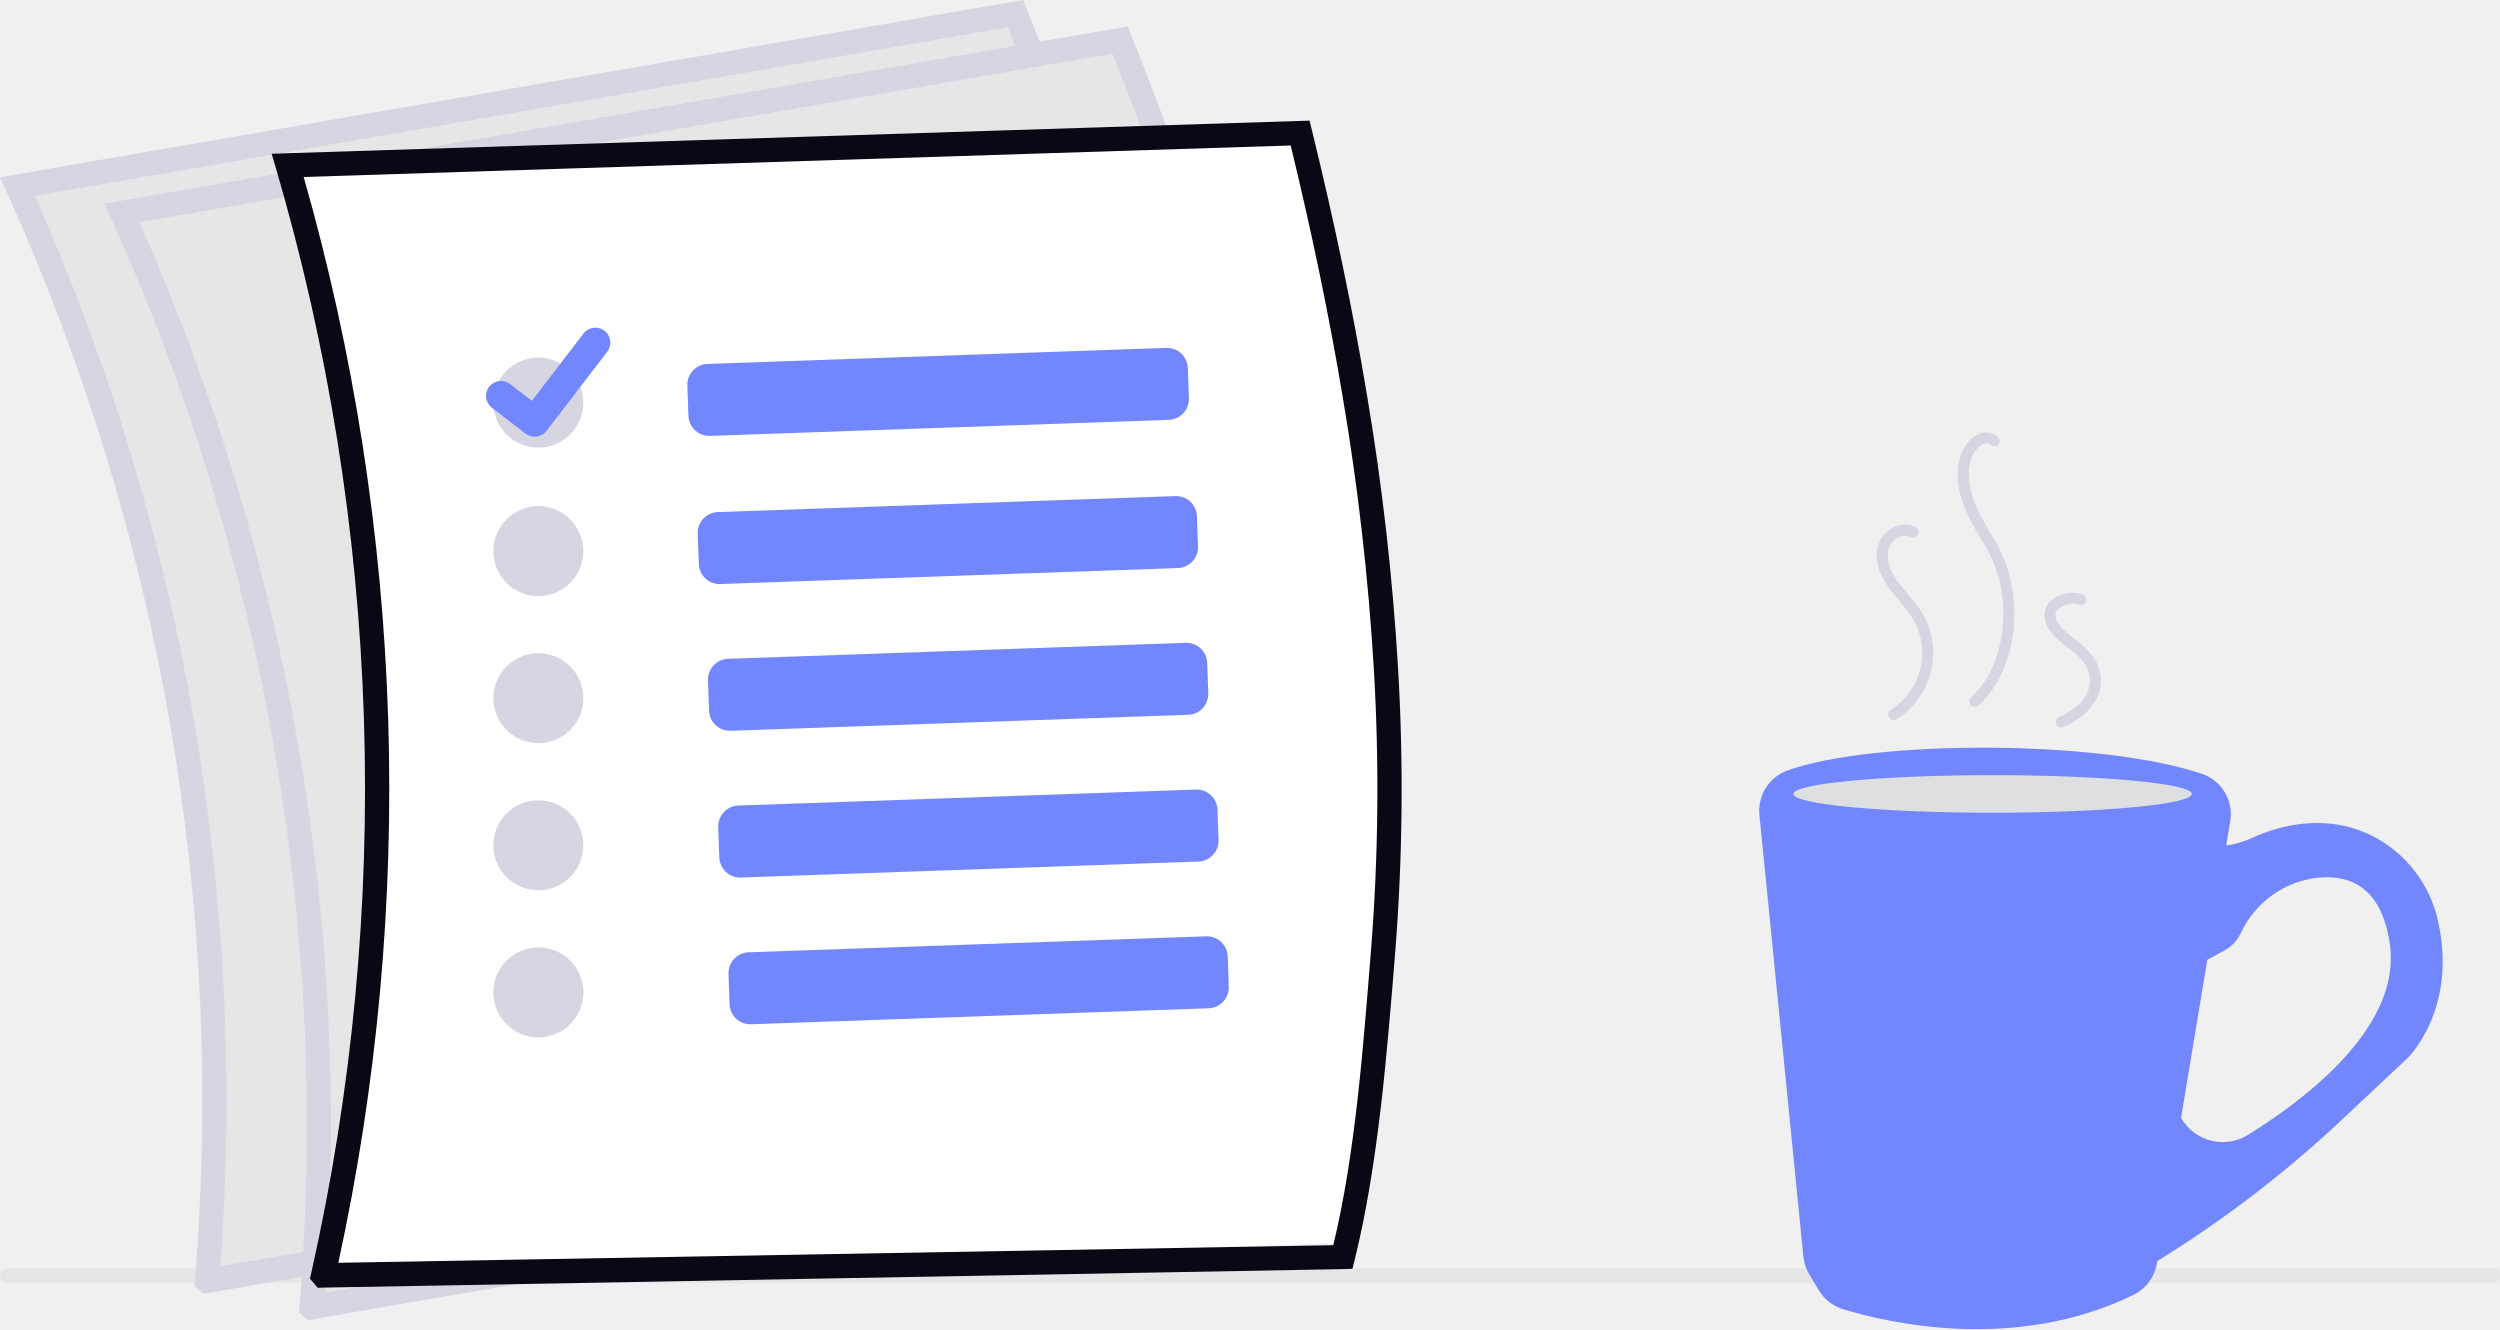
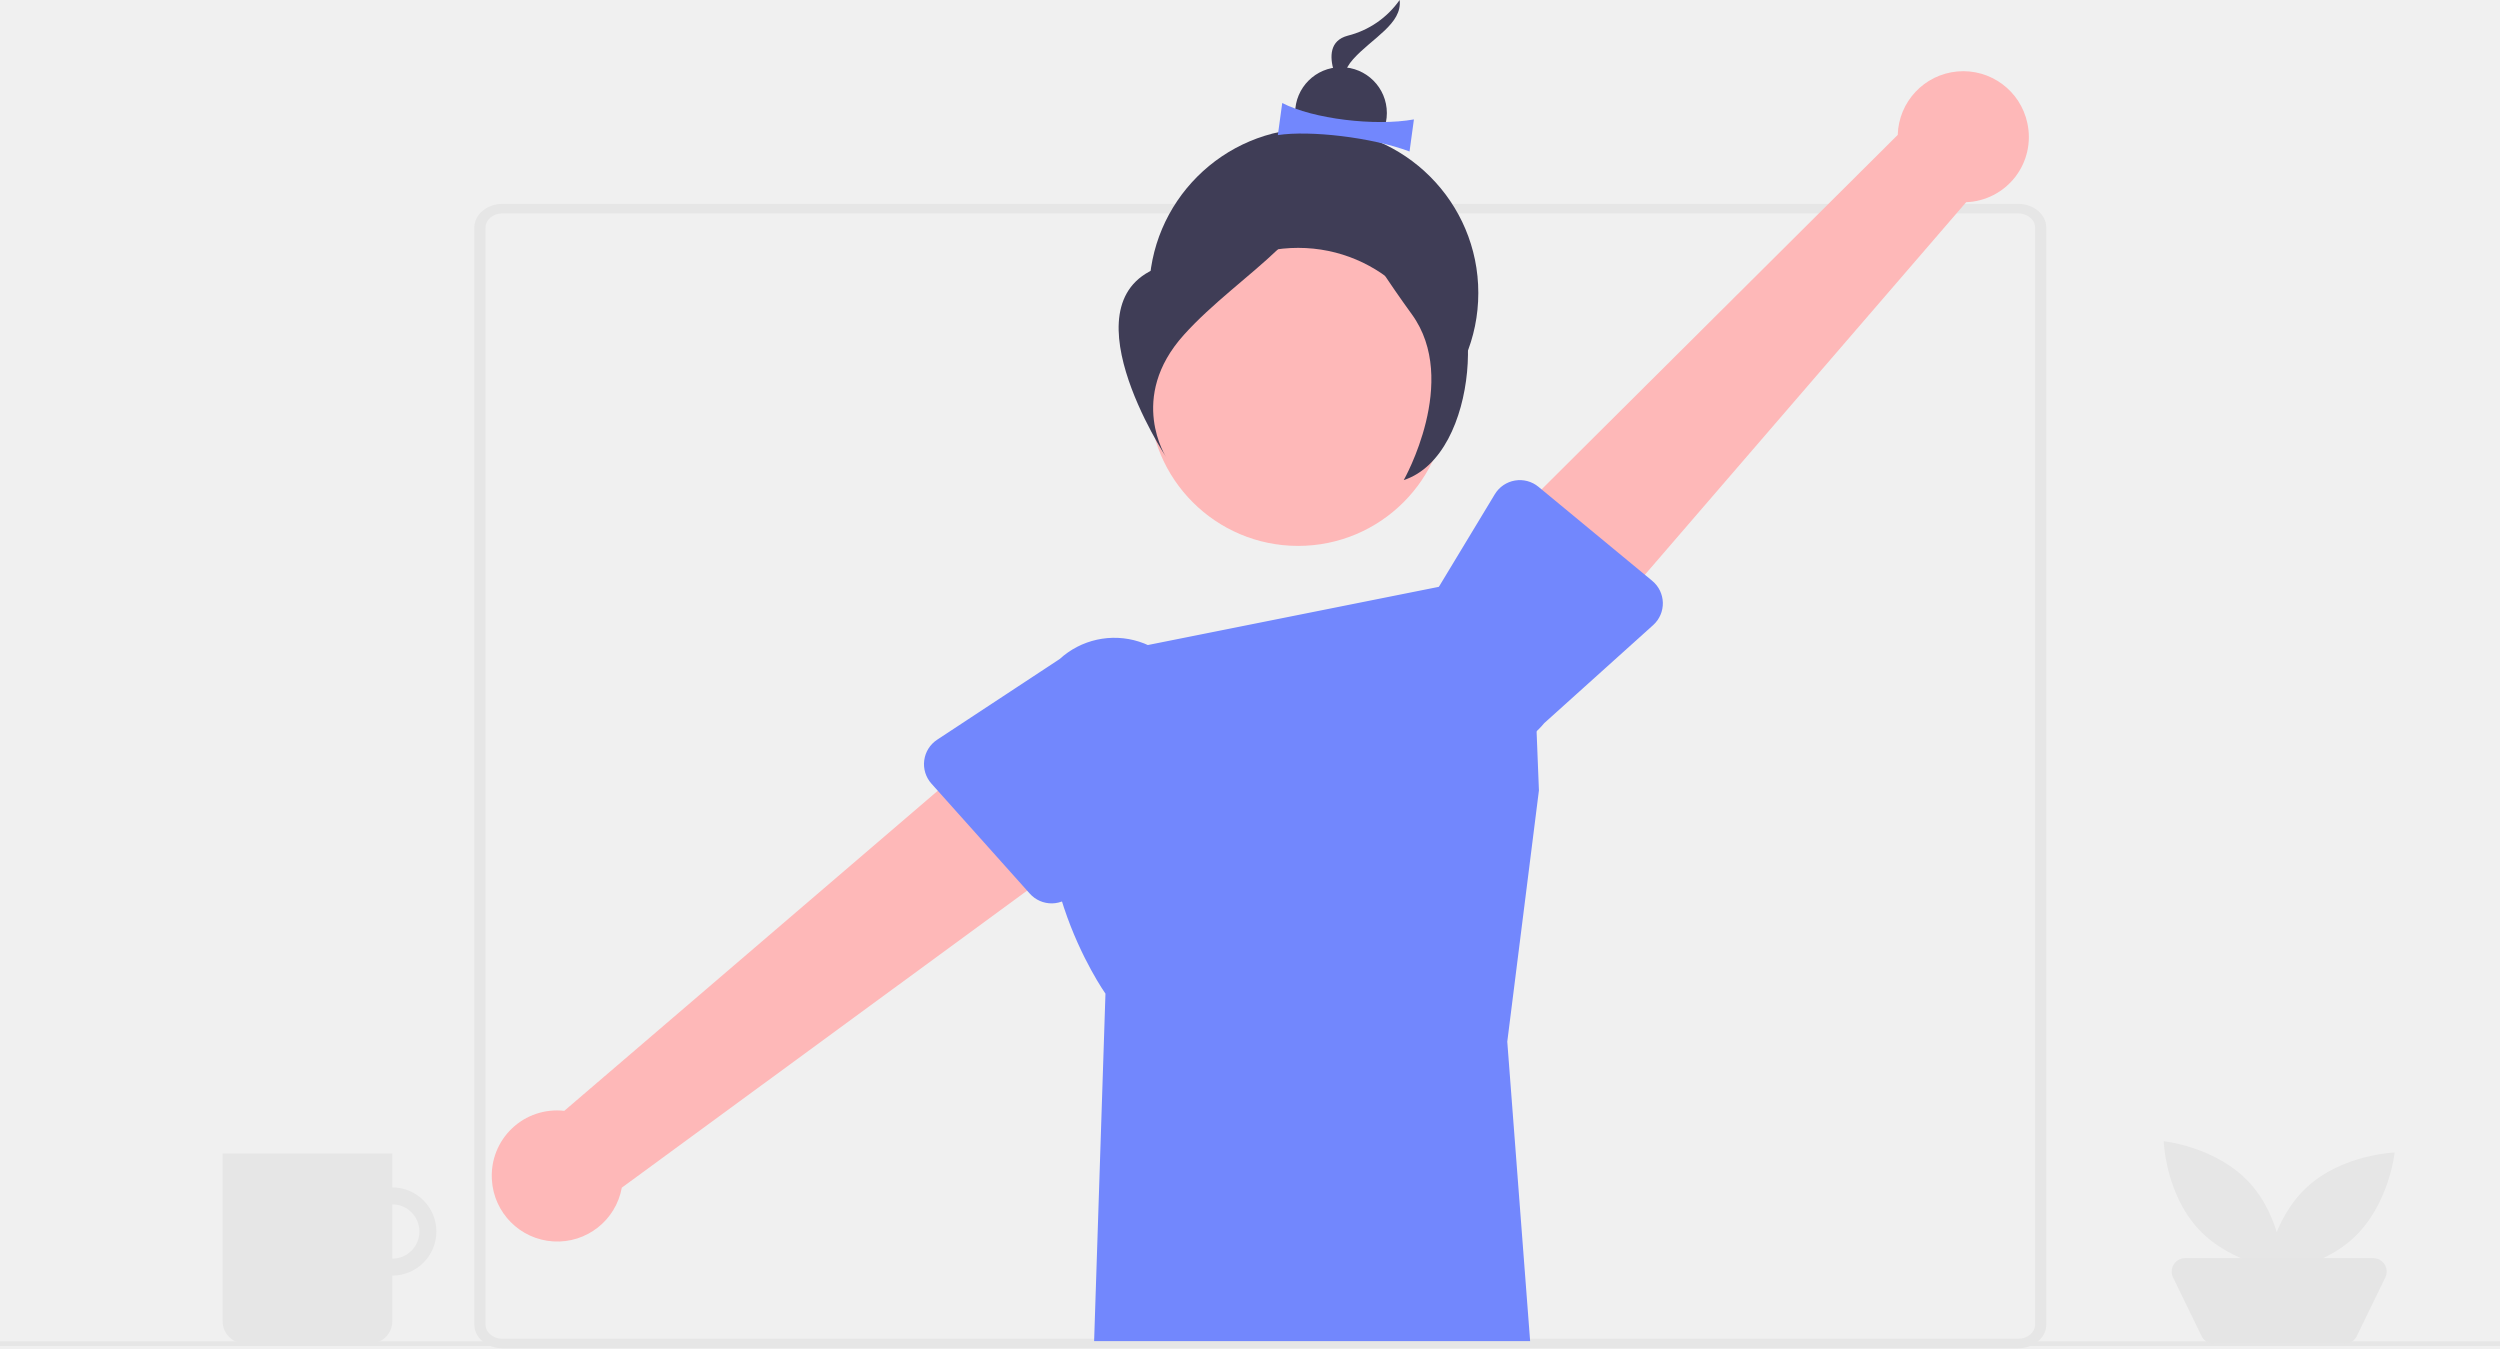
- <svg xmlns="http://www.w3.org/2000/svg" width="960" height="510.399" viewBox="0 0 960 510.399" role="img" artist="Katerina Limpitsouni" source="https://undraw.co/">
-   <g transform="translate(-648.556 -502.546)">
-     <path d="M1127.665,650.422a2.916,2.916,0,0,1-.759,1.987,2.5,2.5,0,0,1-1.84.82h-954.8a2.816,2.816,0,0,1,0-5.614h954.8a2.5,2.5,0,0,1,1.84.82,2.918,2.918,0,0,1,.759,1.988Z" transform="translate(480.891 342.004)" fill="#e6e6e6" />
-     <g transform="translate(1324.095 789.652)">
-       <path d="M228.3,336.676c32.925-11.855,120.073-11.906,159.167,1.295a16.342,16.342,0,0,1,10.865,18.176l-1.548,9.367a36.526,36.526,0,0,0,9.875-2.919c9.316-4.265,27.67-10.053,46.2-.812A48.245,48.245,0,0,1,478.12,394.53c7.641,33.814-11.626,52.523-11.626,52.523l-25.665,24.091a442.75,442.75,0,0,1-70.013,53.615l-.508.3,9.139-54.985a18.394,18.394,0,0,0,25.665,6.549c22.39-13.861,58.971-41.633,54.528-73.162-3.1-21.984-15.307-26.655-27.035-25.665a37.036,37.036,0,0,0-30.183,21.273,15.028,15.028,0,0,1-6.3,6.7l-6.6,3.6L370.181,525.926a16.483,16.483,0,0,1-8.961,12.084c-45.491,22.314-94.586,10.738-111.569,5.534a16.367,16.367,0,0,1-9.291-7.26l-3.656-6.067a16.5,16.5,0,0,1-2.285-6.854L217.538,353.735a16.43,16.43,0,0,1,10.789-17.059H228.3Z" transform="translate(-217.459 -327.921)" fill="#7287fd" />
-       <path d="M375.613,339.29c0,3.986-34.245,7.21-76.486,7.21s-76.487-3.224-76.487-7.21,34.245-7.21,76.487-7.21S375.613,335.3,375.613,339.29Z" transform="translate(-209.487 -321.523)" fill="#dedfe0" />
-     </g>
-     <path d="M673.445,338.143c-5.01-2.706-11.2.245-13.7,5.036-3.037,5.828-.52,12.834,3.022,17.815,3.681,5.176,8.675,9.448,11.13,15.433a25.792,25.792,0,0,1-10.062,31.764c-2.3,1.458-.176,5.135,2.144,3.668a30.159,30.159,0,0,0,10.761-39.351,42.084,42.084,0,0,0-5.528-7.812c-3.685-4.361-8.324-9.169-8.555-15.237a9.6,9.6,0,0,1,.163-2.35,8.267,8.267,0,0,1,.491-1.577,7.687,7.687,0,0,1,2.232-2.784,6.788,6.788,0,0,1,3.038-1.376,4.556,4.556,0,0,1,2.724.441c2.407,1.3,4.552-2.367,2.144-3.668Z" transform="translate(710.803 366.92)" fill="#d6d6e3" />
-     <path d="M763.948,374.617a12.39,12.39,0,0,0-12.395,2.881,7.528,7.528,0,0,0-2.013,6.573,13.107,13.107,0,0,0,3.794,6.7c3.45,3.6,8.278,5.936,11.17,10.075a12.642,12.642,0,0,1,2.337,6,11.331,11.331,0,0,1-1.037,5.664c-2.158,4.389-6.442,7.37-10.96,9.29a2.134,2.134,0,0,0-.762,2.9,2.18,2.18,0,0,0,2.9.762c8.314-3.534,16.006-11.45,13.713-21.176-1.2-5.116-4.9-8.727-8.885-11.866a49.822,49.822,0,0,1-5.587-4.768c-1.377-1.462-2.807-3.459-2.554-5.441a3.01,3.01,0,0,1,.954-1.79,8.23,8.23,0,0,1,2.1-1.4,7.914,7.914,0,0,1,6.088-.316,2.143,2.143,0,0,0,2.612-1.487,2.167,2.167,0,0,0-1.487-2.612Z" transform="translate(684.214 356.14)" fill="#d6d6e3" />
-     <path d="M717.859,288.794a7.288,7.288,0,0,0-4.531-1.744,8,8,0,0,0-4.409,1.426,15.18,15.18,0,0,0-5.843,8.753c-2.146,8.221.653,17.084,4.544,24.325,1.966,3.661,4.257,7.135,6.237,10.789a47.884,47.884,0,0,1,4.362,11.07,53.515,53.515,0,0,1,.526,24.161c-1.7,7.951-5.276,15.824-11.36,21.309a2.124,2.124,0,0,0,3,3c5.4-4.869,9.011-11.549,11.191-18.417a56.469,56.469,0,0,0,2.062-24,54.983,54.983,0,0,0-2.723-11.768,64.952,64.952,0,0,0-5.4-11.029c-3.992-6.75-8.242-13.578-8.82-21.615-.283-3.953.212-8.071,2.656-11.251-.134.174.107-.127.108-.127q.222-.266.461-.518a9.4,9.4,0,0,1,.976-.908c-.071.059-.262.184.081-.053.17-.118.344-.232.523-.336.145-.086.294-.161.443-.24q.132-.071.268-.127-.31.134.035,0c.166-.052.991-.23.532-.172a4.275,4.275,0,0,1,.459-.03c.065,0,.637.028.358,0-.327-.036.259.058.263.06a4.2,4.2,0,0,1,.54.171c-.442-.176.725.479.455.27a2.195,2.195,0,0,0,3,0,2.139,2.139,0,0,0,0-3Z" transform="translate(697.968 381.54)" fill="#d6d6e3" />
-     <g transform="translate(648.556 502.546)">
-       <path d="M717.056,987.29l383.269-66.39c16.117-154.79-22.49-294.075-72.8-420.216L644.26,567.073a851.458,851.458,0,0,1,72.8,420.217" transform="translate(-637.551 -495.452)" fill="#e6e6e6" />
-       <path d="M1107.42,927.087l-3.465.6L718.483,994.461l-3.422-3.024.19-2.323a846.793,846.793,0,0,0-72.4-417.922l-2.476-5.478,392.905-68.058,1.4,3.506c13.818,34.665,25.265,66.534,34.981,97.436a974.7,974.7,0,0,1,26.567,102.745A792.4,792.4,0,0,1,1110.3,809.616a707.487,707.487,0,0,1-2.52,113.968ZM725,983.884l373.885-64.762a699.032,699.032,0,0,0,2.125-108.965,782.8,782.8,0,0,0-13.906-106.99A965.991,965.991,0,0,0,1060.786,601.4c-9.316-29.638-20.24-60.183-33.353-93.275l-373.65,64.726a856.125,856.125,0,0,1,71.2,411.047Z" transform="translate(-640.378 -497.656)" fill="#d6d6e3" />
-       <path d="M740.287,993.155l383.269-66.39c16.117-154.79-22.49-294.076-72.8-420.217L667.49,572.938a851.46,851.46,0,0,1,72.8,420.217" transform="translate(-620.636 -491.181)" fill="#e6e6e6" />
-       <path d="M1130.646,932.951l-3.463.6-385.474,66.777-3.422-3.024.19-2.323a846.793,846.793,0,0,0-72.4-417.922L663.6,571.58l392.9-68.058,1.4,3.506c13.818,34.665,25.266,66.534,34.981,97.436a974.674,974.674,0,0,1,26.567,102.745,792.342,792.342,0,0,1,14.074,108.272,707.528,707.528,0,0,1-2.52,113.968Zm-382.422,56.8,373.885-64.762a699.063,699.063,0,0,0,2.127-108.965,782.875,782.875,0,0,0-13.906-106.99,966.1,966.1,0,0,0-26.316-101.771c-9.316-29.638-20.24-60.183-33.353-93.275l-373.65,64.726a856.124,856.124,0,0,1,71.2,411.047Z" transform="translate(-623.466 -493.385)" fill="#d6d6e3" />
-       <path d="M717.91,965.886l388.778-12.4c37.5-151.039,18.657-294.342-13.607-426.258L704.3,539.628A851.458,851.458,0,0,1,717.91,965.886" transform="translate(-593.83 -476.127)" fill="#fff" />
-       <path d="M1115.755,965.369l-3.52.112-393.816,7.141-2.967-3.47.512-2.274a847.309,847.309,0,0,0,20.205-212.832,847.477,847.477,0,0,0-33.735-211.1l-1.69-5.769L1099.3,524.458l.9,3.667c8.86,36.25,15.761,69.4,21.082,101.356a974.725,974.725,0,0,1,12.009,105.445,792.4,792.4,0,0,1-1.132,109.181c-3.082,37.935-6.415,80.9-15.549,117.844Zm-389.416-2.316,382.063-6.76c8.549-35.365,11.518-76.68,14.466-112.943A782.882,782.882,0,0,0,1124,735.456a966.018,966.018,0,0,0-11.9-104.442c-5.1-30.645-11.665-62.414-20.046-97.008L713.034,546.1a856.819,856.819,0,0,1,32.438,207.654,856.831,856.831,0,0,1-19.131,209.3" transform="translate(-596.423 -478.14)" fill="#090814" />
-       <rect width="192.308" height="27.65" rx="8" transform="translate(263.666 140.025) rotate(-2)" fill="#7287fd" />
-       <circle cx="17.281" cy="17.281" r="17.281" transform="translate(189.443 137.313)" fill="#d6d6e3" />
-       <rect width="191.824" height="27.65" rx="8" transform="translate(267.644 196.915) rotate(-2)" fill="#7287fd" />
-       <circle cx="17.281" cy="17.281" r="17.281" transform="translate(189.443 194.342)" fill="#d6d6e3" />
-       <rect width="191.824" height="27.65" rx="8" transform="translate(271.585 253.263) rotate(-2)" fill="#7287fd" />
-       <circle cx="17.281" cy="17.281" r="17.281" transform="translate(189.443 250.827)" fill="#d6d6e3" />
-       <rect width="191.824" height="27.65" rx="8" transform="translate(275.525 309.612) rotate(-2)" fill="#7287fd" />
-       <circle cx="17.281" cy="17.281" r="17.281" transform="translate(189.443 307.313)" fill="#d6d6e3" />
-       <rect width="191.824" height="27.65" rx="8" transform="translate(279.465 365.961) rotate(-2)" fill="#7287fd" />
-       <circle cx="17.281" cy="17.281" r="17.281" transform="translate(189.443 363.799)" fill="#d6d6e3" />
-       <path d="M767.054,612.327a5.7,5.7,0,0,1-3.434-1.14l-.062-.047-12.935-9.9a5.75,5.75,0,0,1,7-9.126L766,598.543l19.8-25.829a5.746,5.746,0,0,1,8.056-1.065l-.122.173.126-.173a5.755,5.755,0,0,1,1.063,8.058l-23.289,30.36a5.754,5.754,0,0,1-4.573,2.247Z" transform="translate(-561.743 -444.641)" fill="#7287fd" />
-     </g>
-   </g>
+ <svg xmlns="http://www.w3.org/2000/svg" width="1082.096" height="583.577" viewBox="0 0 1082.096 583.577" role="img" artist="Katerina Limpitsouni" source="https://undraw.co/">
+   <path id="f49d3234-3c8e-421e-8fbc-1882acc2b62b-547" data-name="Path 2362" d="M932.524,741.789H276.399c-6.707-.007-12.142-4.606-12.15-10.281v-474.768c.008-5.676,5.443-10.275,12.15-10.281H932.525c6.707.007,12.143,4.606,12.15,10.282v474.77C944.667,737.188,939.232,741.789,932.524,741.789Zm-656.125-491.218c-4.024,0-7.286,2.763-7.29,6.169v474.771c0,3.405,3.266,6.165,7.291,6.169H932.526c4.024,0,7.286-2.764,7.29-6.169v-474.771c0-3.405-3.266-6.165-7.29-6.169Z" transform="translate(-58.95203 -158.2115)" fill="#e6e6e6" />
+   <path id="aa45fc53-812a-4d29-b97e-7f1282d3d680-548" data-name="Path 2484" d="M546.258,439.301l175-34.992,3.8,96.011-13.7,108.762,9.9,129.708H532.525l4.912-150.492s-42.112-59.417-17.303-119.308Z" transform="translate(-58.95203 -158.2115)" fill="#7287fd" />
+   <path id="ab28f9f1-3872-4572-9db3-fdc0c2b56930-549" data-name="Path 2485" d="M936.476,211.542a28.212,28.212,0,0,1-26.5,34.191l-167.814,194.6-39.016-47.35,177.224-176.392a28.365,28.365,0,0,1,56.109-5.045Z" transform="translate(-58.95203 -158.2115)" fill="#feb8b8" />
+   <path id="e38d1f50-71d2-4502-a947-37a79b1baefe-550" data-name="Path 2486" d="M778.697,419.095a12.636,12.636,0,0,1-4.181,9.668l-47.187,42.478a35.134,35.134,0,1,1-54.3-44.6l32.941-54.51a12.65,12.65,0,0,1,18.885-3.21l49.253,40.7a12.637,12.637,0,0,1,4.589,9.483Z" transform="translate(-58.95203 -158.2115)" fill="#7287fd" />
+   <path id="a4438e3b-f1f0-4fb4-883b-23c73ca92a93-551" data-name="Path 2487" d="M271.86,668.854a28.213,28.213,0,0,1,31.334-29.828l195.113-167.211,31.469,52.668-201.685,147.8a28.365,28.365,0,0,1-56.231-3.432Z" transform="translate(-58.95203 -158.2115)" fill="#feb8b8" />
+   <circle id="b8db2fb6-f3e1-4f6c-8969-65ed1b7fc810" data-name="Ellipse 85" cx="568.63" cy="126.81" r="71.242" fill="#3f3d56" />
+   <path id="a8ffa943-ba12-47ea-a3ce-887fe10517d1-552" data-name="Path 2488" d="M458.995,487.325a12.638,12.638,0,0,1,5.584-8.932l53.027-34.917a35.132,35.132,0,1,1,47.291,51.967q-.149.136-.3.27l-40.751,48.961a12.65,12.65,0,0,1-19.152.34l-42.588-47.625a12.635,12.635,0,0,1-3.115-10.064Z" transform="translate(-58.95203 -158.2115)" fill="#7287fd" />
+   <circle id="b8556b8d-ea4d-44f1-881d-63b03cbd5c82" data-name="Ellipse 491" cx="561.89" cy="171.788" r="64.502" fill="#feb8b8" />
+   <path id="b12de61e-1204-4bc3-8fe3-5af6696e169c-553" data-name="Path 574" d="M664.769,158.211a38.943,38.943,0,0,1-22.472,15.447c-15.713,4.208-.128,27.819-.128,27.819s-5.667-8.586,2.507-17.679S666.005,168.489,664.769,158.211Z" transform="translate(-58.95203 -158.2115)" fill="#3f3d56" />
+   <circle id="b3381070-dd63-42ff-a7f2-d7b052b00dac" data-name="Ellipse 87" cx="580.433" cy="48.93" r="19.854" fill="#3f3d56" />
+   <path id="a59edb5f-8afb-4734-b526-6942bc6c3436-554" data-name="Path 575" d="M669.053,223.783c-16.186-6.122-43.136-9.226-57-7.1l1.9-13.885c13.33,6.889,40.157,10.127,57,7.1Z" transform="translate(-58.95203 -158.2115)" fill="#7287fd" />
+   <path id="a799e502-b5ec-41bb-ac2d-d7f36e72d183-555" data-name="Path 576" d="M631.657,226.38s-20.285,33.74-67.454,46.371-.385,83.513-.385,83.513-17.012-25.775,7.526-53.072S635.369,257.233,631.657,226.38Z" transform="translate(-58.95203 -158.2115)" fill="#3f3d56" />
+   <path id="b966a1bb-b26c-4365-9b42-58e2bab2452b-556" data-name="Path 577" d="M639.344,226.702s19.487,46.344,40.881,50.726,19.771,77.61-13.685,88.591c0,0,24.4-42.93,3.543-71.721S636.058,242.746,639.344,226.702Z" transform="translate(-58.95203 -158.2115)" fill="#3f3d56" />
+   <rect id="f9722a62-0ff9-4c04-8bc3-c55c9a508670" data-name="Rectangle 254" y="580.58" width="1082.096" height="2" fill="#e6e6e6" />
+   <path d="M247.83,691.258a19.087,19.087,0,0,0-19.086-19.088h-.001v-14.683H155.327v72.661a9.564,9.564,0,0,0,9.564,9.564h54.288a9.564,9.564,0,0,0,9.564-9.564V710.346A19.088,19.088,0,0,0,247.83,691.258Zm-19.087,11.745-0.0 0v-23.493a11.746,11.746,0,0,1,0,23.493Z" transform="translate(-58.95203 -158.2115)" fill="#e6e6e6" />
+   <path id="aa566eb5-3f42-4528-81f0-de30369d1f39-557" data-name="Path 776" d="M1032.419,669.927c14.376,15.426,15.119,38.1,15.119,38.1s-22.565-2.338-36.941-17.764-15.119-38.1-15.119-38.1S1018.043,654.502,1032.419,669.927Z" transform="translate(-58.95203 -158.2115)" fill="#e6e6e6" />
+   <path id="abd5ca91-6d07-45db-b5e3-f61f3053fe6d-558" data-name="Path 777" d="M1077.676,694.007c-15.426,14.376-38.1,15.119-38.1,15.119s2.338-22.565,17.764-36.941,38.1-15.119,38.1-15.119S1093.103,679.63,1077.676,694.007Z" transform="translate(-58.95203 -158.2115)" fill="#e6e6e6" />
+   <path id="ab90bebd-a5e2-40ec-8bc4-54c2d6be70fa-559" data-name="Path 778" d="M1073.842,739.793h-56.739a5.8,5.8,0,0,1-5.219-3.265l-12.353-25.395a5.8,5.8,0,0,1,5.219-8.342h81.446a5.8,5.8,0,0,1,5.219,8.342l-12.353,25.394a5.8,5.8,0,0,1-5.219,3.265Z" transform="translate(-58.95203 -158.2115)" fill="#e5e5e5" />
</svg>
